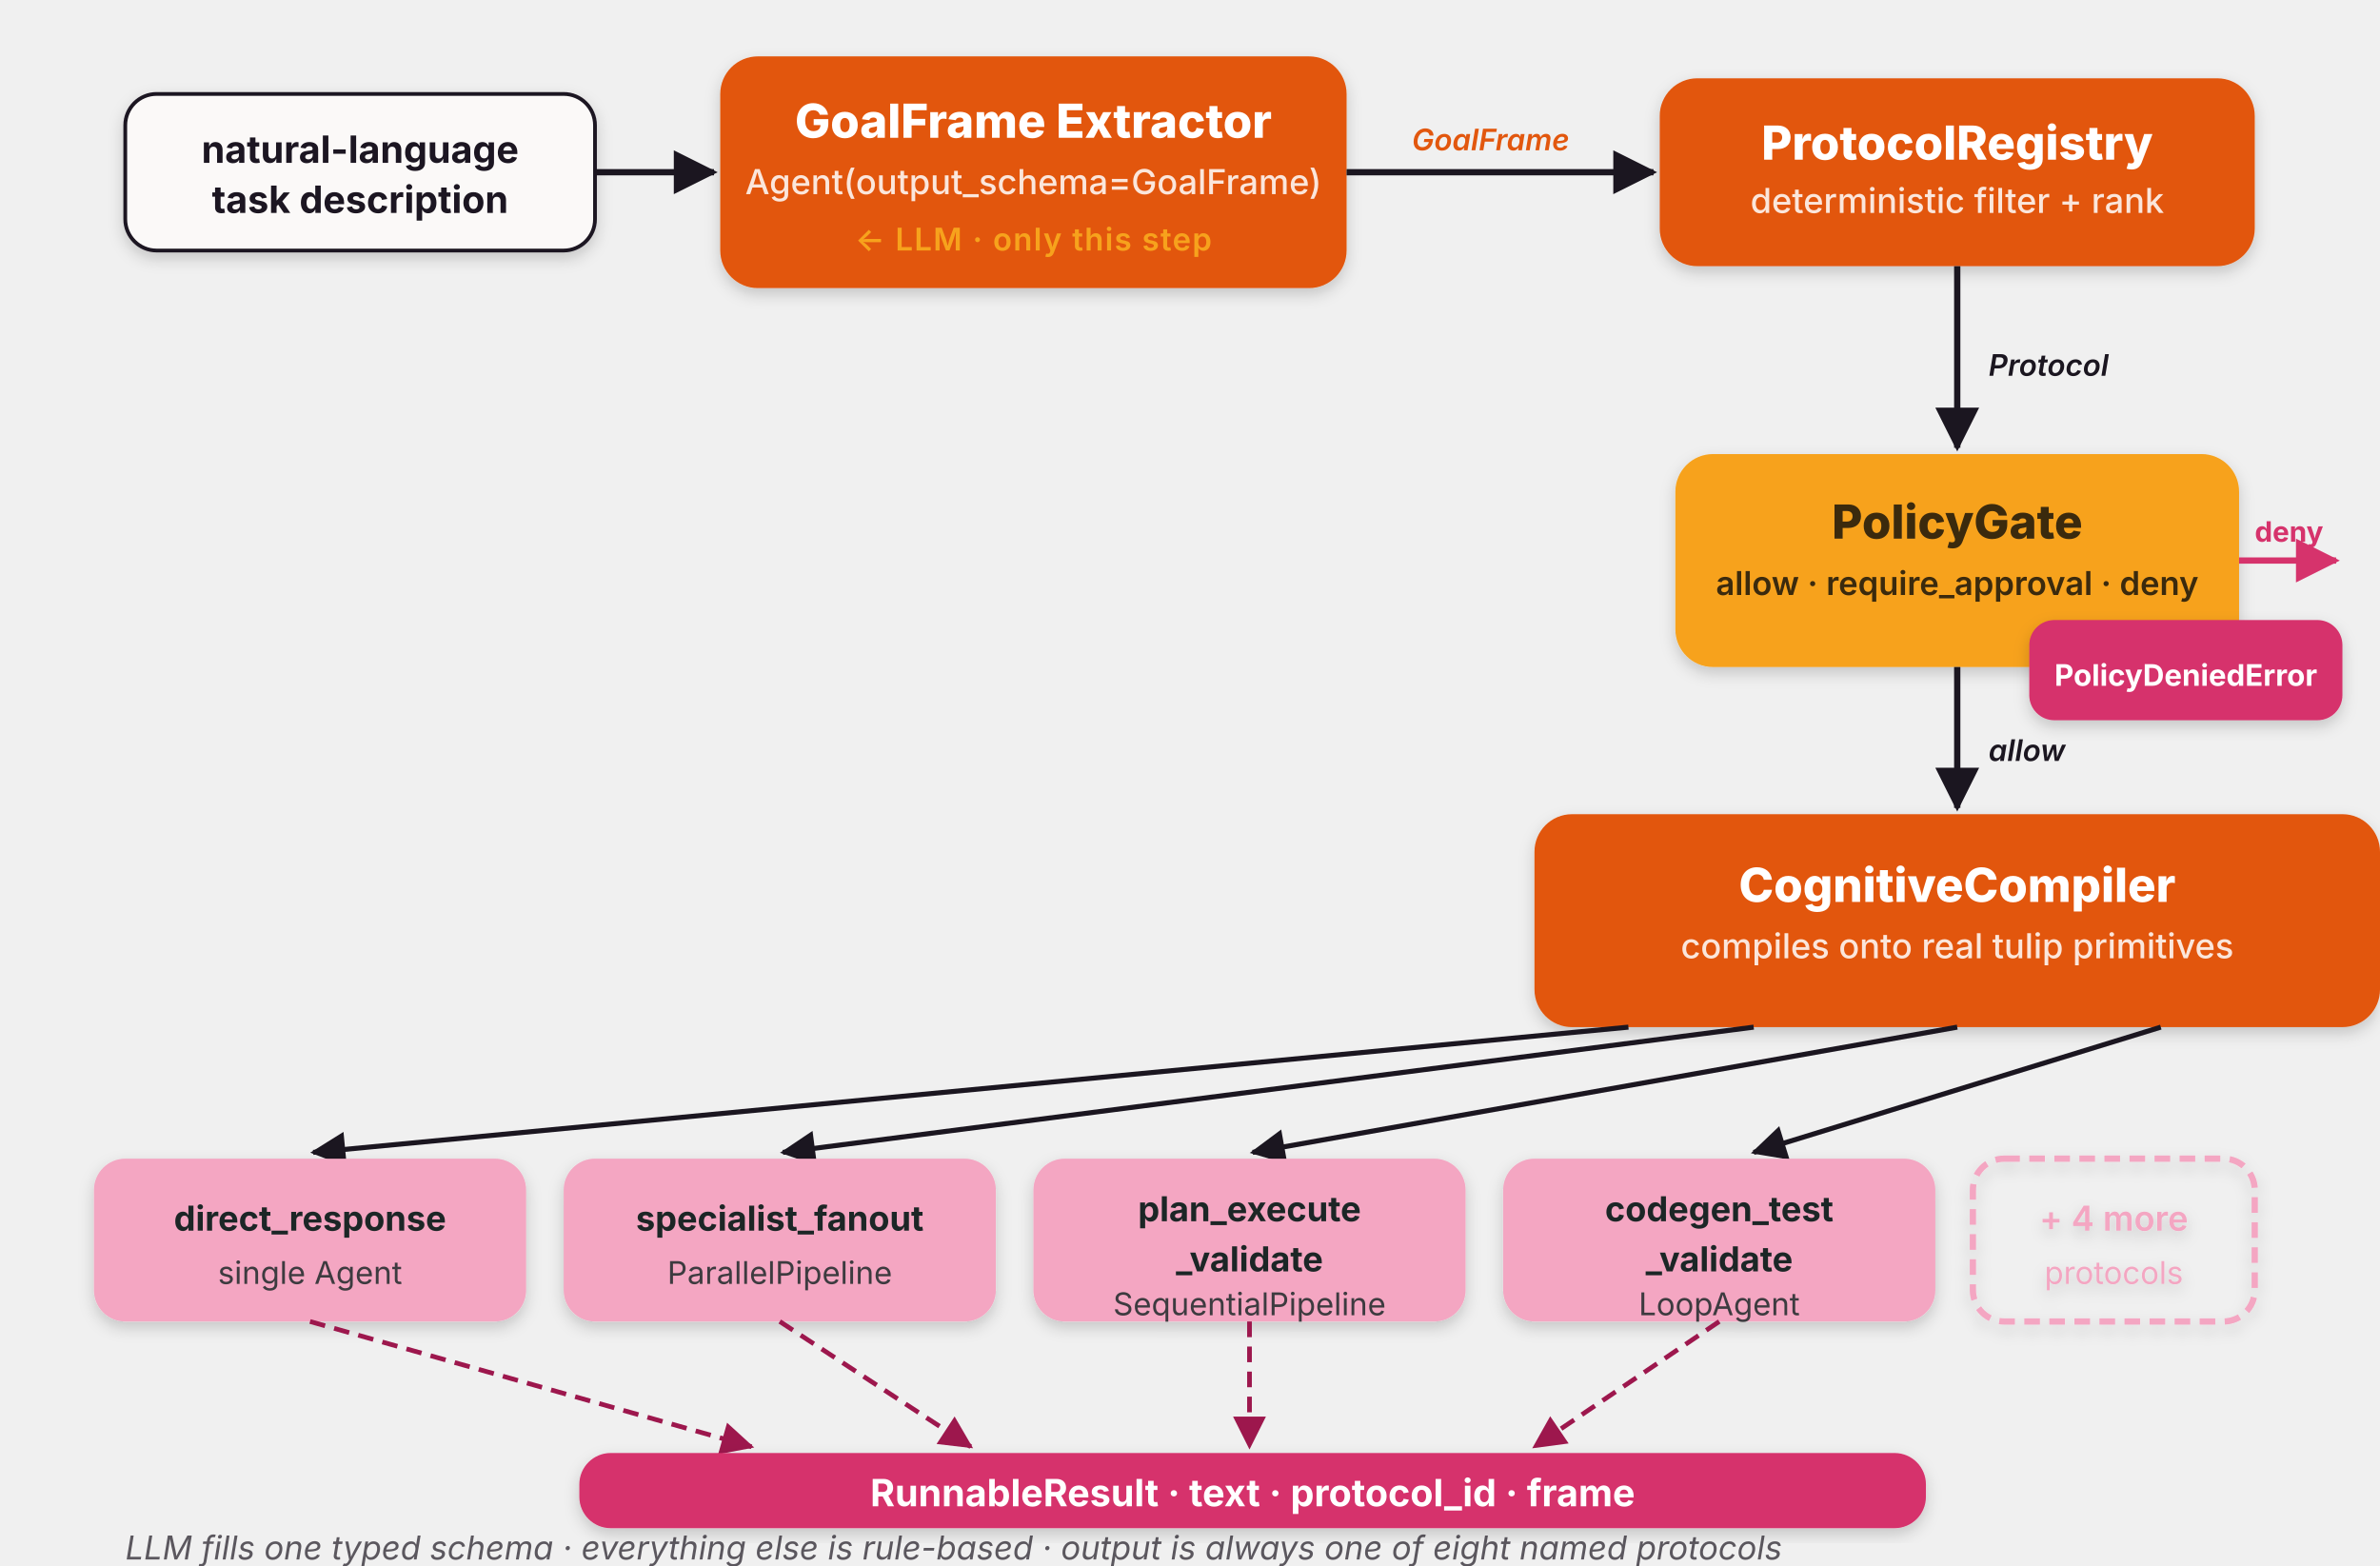
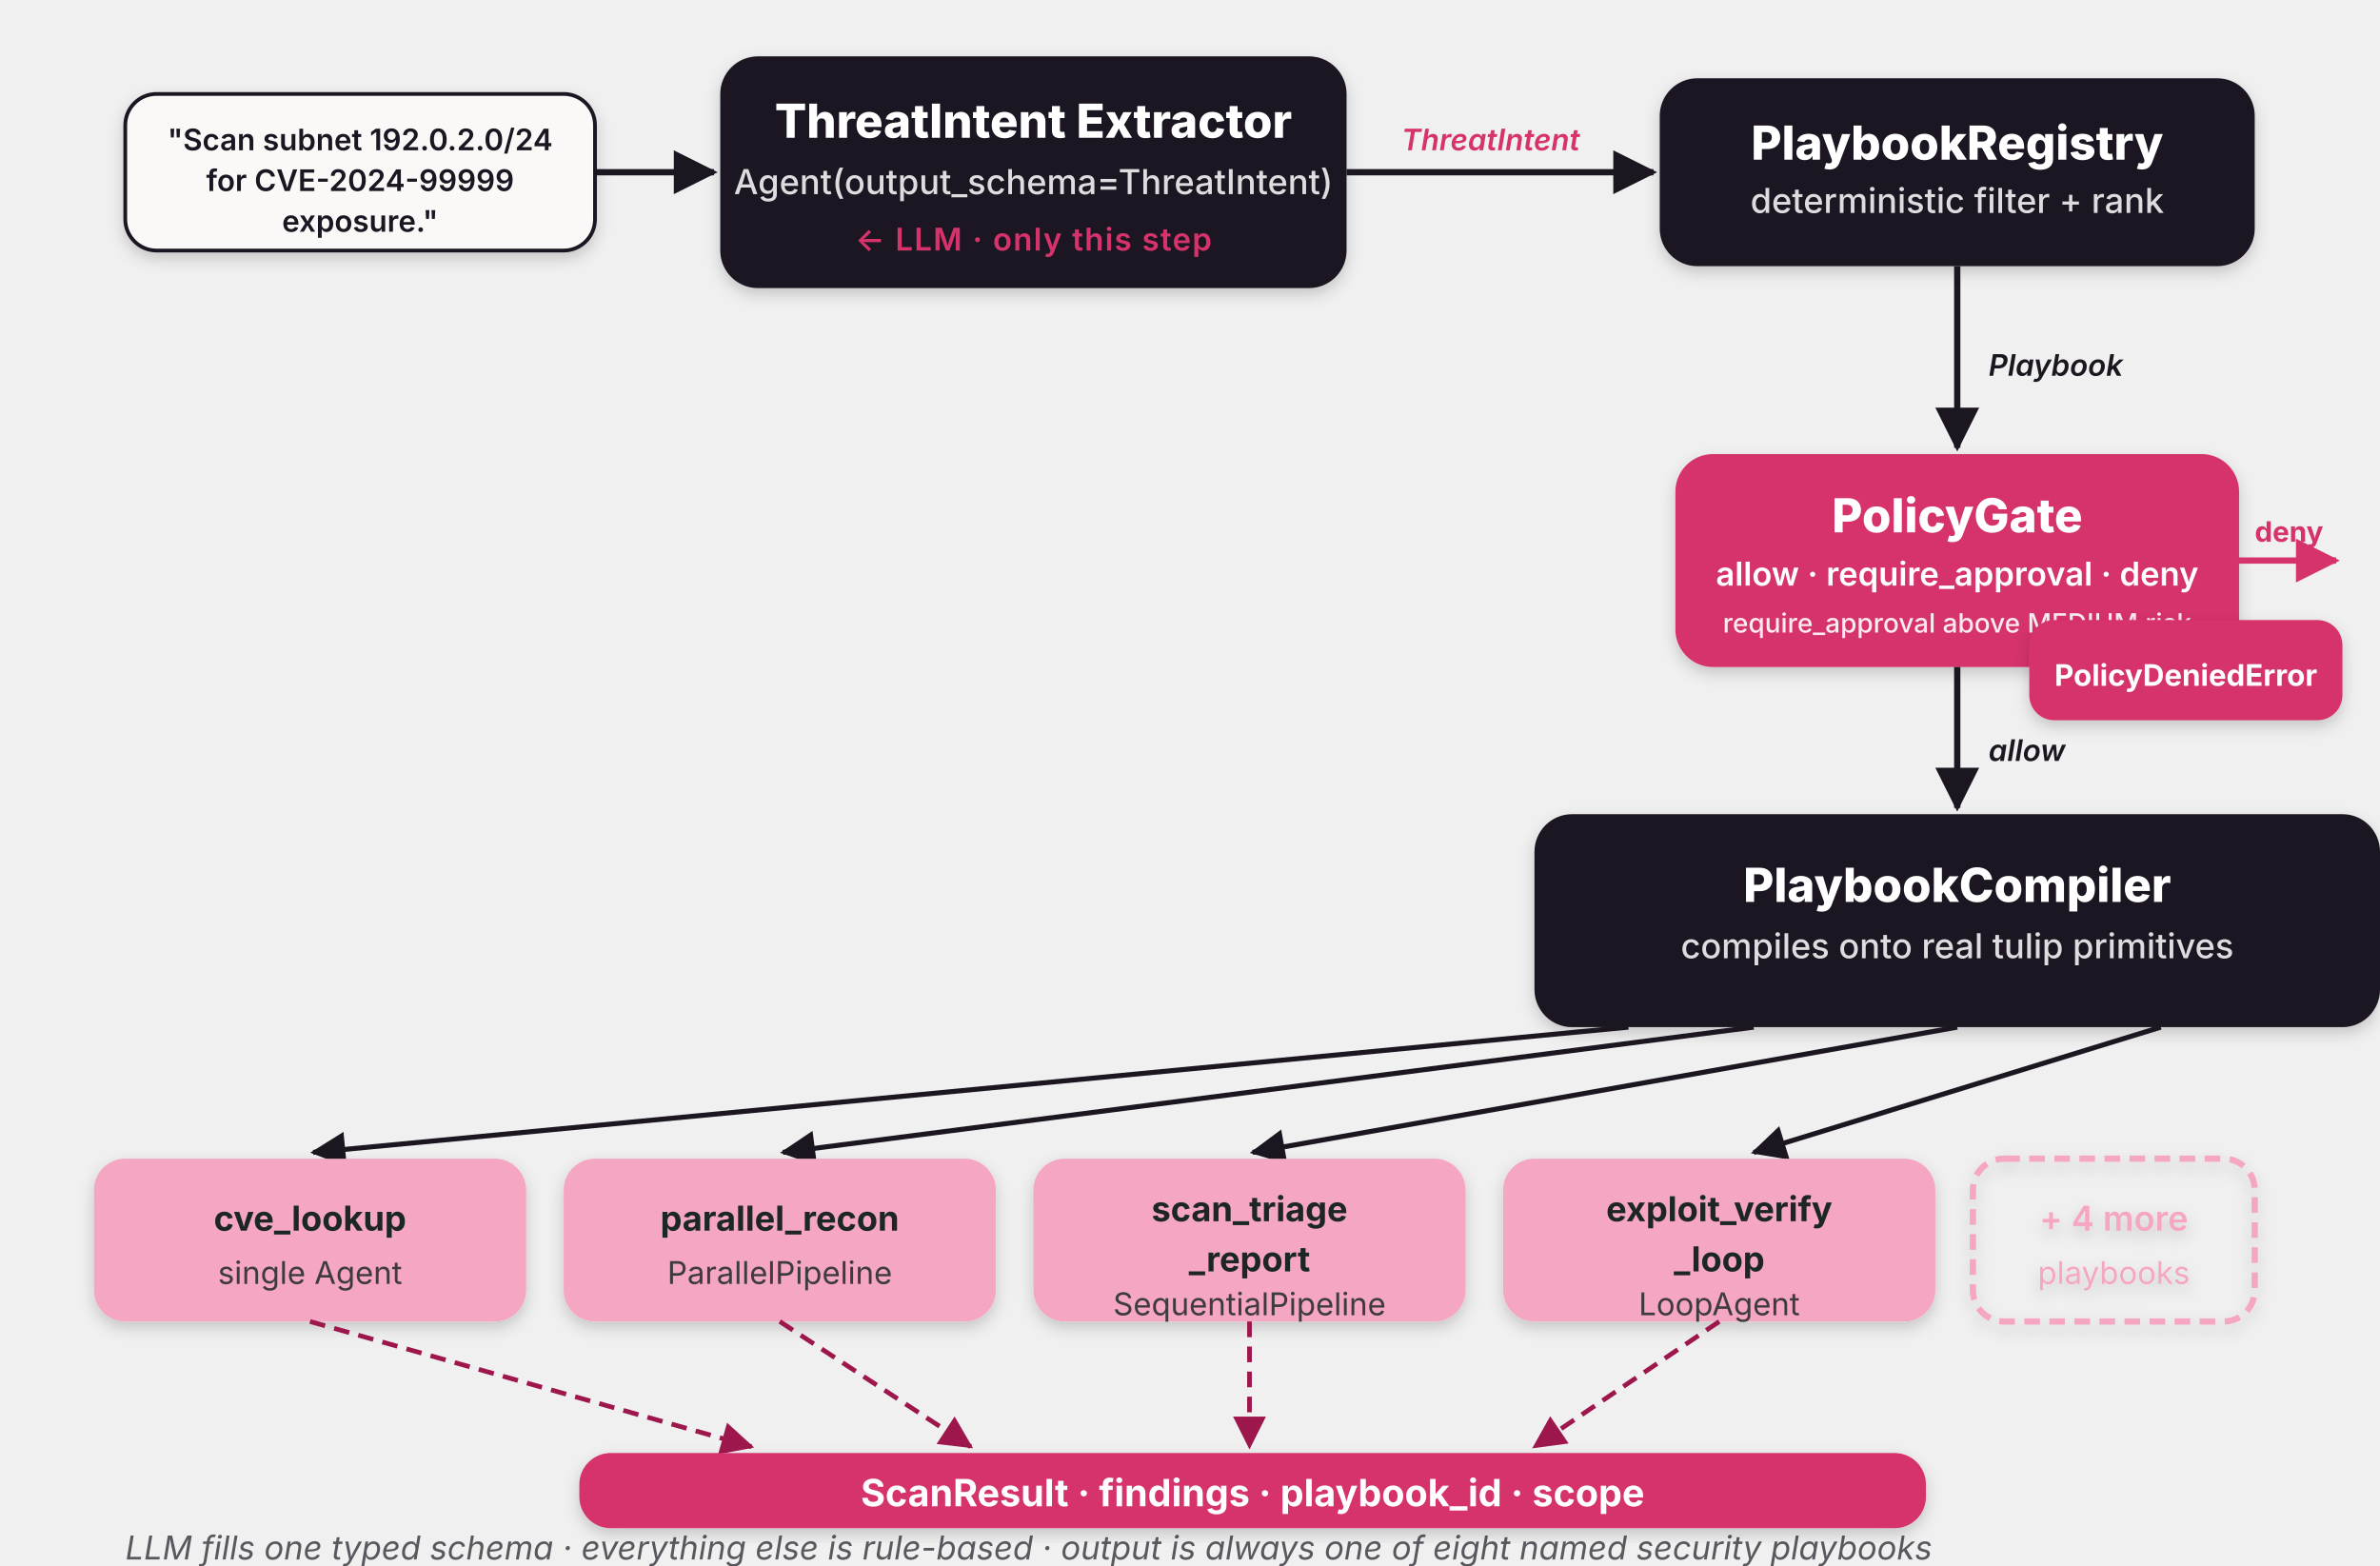
<svg xmlns="http://www.w3.org/2000/svg" viewBox="0 0 760 500" font-family="-apple-system, BlinkMacSystemFont, 'Inter', sans-serif" shape-rendering="geometricPrecision">
  <defs>
    <filter id="sh" x="-20%" y="-20%" width="140%" height="140%">
      <feGaussianBlur in="SourceAlpha" stdDeviation="2.5" />
      <feOffset dx="0" dy="2" result="o" />
      <feComponentTransfer>
        <feFuncA type="linear" slope="0.18" />
      </feComponentTransfer>
      <feMerge>
        <feMergeNode />
        <feMergeNode in="SourceGraphic" />
      </feMerge>
    </filter>
    <marker id="arr" viewBox="0 0 12 12" refX="11" refY="6" markerWidth="7" markerHeight="7" orient="auto-start-reverse">
      <path d="M 0,0 L 12,6 L 0,12 z" fill="#1B1620" />
    </marker>
    <marker id="arr-red" viewBox="0 0 12 12" refX="11" refY="6" markerWidth="7" markerHeight="7" orient="auto-start-reverse">
      <path d="M 0,0 L 12,6 L 0,12 z" fill="#D6336C" />
    </marker>
    <marker id="arr-dash" viewBox="0 0 12 12" refX="11" refY="6" markerWidth="7" markerHeight="7" orient="auto-start-reverse">
      <path d="M 0,0 L 12,6 L 0,12 z" fill="#9D174D" />
    </marker>
  </defs>
  <g filter="url(#sh)">
    <rect x="40" y="30" width="150" height="50" rx="10" fill="#FBF9F8" stroke="#1B1620" stroke-width="1.2" />
-     <text x="115" y="52" text-anchor="middle" font-size="12" font-weight="700" fill="#1B1620">natural-language</text>
-     <text x="115" y="68" text-anchor="middle" font-size="12" font-weight="700" fill="#1B1620">task description</text>
+     <text x="115" y="48" text-anchor="middle" font-size="9.5" font-weight="600" fill="#1B1620">"Scan subnet 192.0.2.0/24</text>
+     <text x="115" y="61" text-anchor="middle" font-size="9.5" font-weight="600" fill="#1B1620">for CVE-2024-99999</text>
+     <text x="115" y="74" text-anchor="middle" font-size="9.5" font-weight="600" fill="#1B1620">exposure."</text>
  </g>
  <line x1="190" y1="55" x2="228" y2="55" stroke="#1B1620" stroke-width="2" marker-end="url(#arr)" />
  <g filter="url(#sh)">
-     <rect x="230" y="18" width="200" height="74" rx="12" fill="#E2570E" />
-     <text x="330" y="44" text-anchor="middle" font-size="15" font-weight="800" fill="#FFFFFF">GoalFrame Extractor</text>
-     <text x="330" y="62" text-anchor="middle" font-size="11" font-weight="500" fill="#FFFFFF" opacity="0.85">Agent(output_schema=GoalFrame)</text>
-     <text x="330" y="80" text-anchor="middle" font-size="10" font-weight="600" fill="#F7A21E" letter-spacing="0.04em">← LLM · only this step</text>
+     <rect x="230" y="18" width="200" height="74" rx="12" fill="#1B1620" />
+     <text x="330" y="44" text-anchor="middle" font-size="15" font-weight="800" fill="#FFFFFF">ThreatIntent Extractor</text>
+     <text x="330" y="62" text-anchor="middle" font-size="11" font-weight="500" fill="#FFFFFF" opacity="0.85">Agent(output_schema=ThreatIntent)</text>
+     <text x="330" y="80" text-anchor="middle" font-size="10" font-weight="600" fill="#D6336C" letter-spacing="0.04em">← LLM · only this step</text>
  </g>
  <polyline points="430,55 490,55 490,55 528,55" fill="none" stroke="#1B1620" stroke-width="2" marker-end="url(#arr)" />
-   <text x="476" y="48" text-anchor="middle" font-size="9.5" font-style="italic" fill="#E2570E" font-weight="600">GoalFrame</text>
+   <text x="476" y="48" text-anchor="middle" font-size="9.5" font-style="italic" fill="#D6336C" font-weight="600">ThreatIntent</text>
  <g filter="url(#sh)">
-     <rect x="530" y="25" width="190" height="60" rx="12" fill="#E2570E" />
-     <text x="625" y="51" text-anchor="middle" font-size="15" font-weight="800" fill="#FFFFFF">ProtocolRegistry</text>
+     <rect x="530" y="25" width="190" height="60" rx="12" fill="#1B1620" />
+     <text x="625" y="51" text-anchor="middle" font-size="15" font-weight="800" fill="#FFFFFF">PlaybookRegistry</text>
    <text x="625" y="68" text-anchor="middle" font-size="11" font-weight="500" fill="#FFFFFF" opacity="0.85">deterministic filter + rank</text>
  </g>
  <line x1="625" y1="85" x2="625" y2="143" stroke="#1B1620" stroke-width="2" marker-end="url(#arr)" />
-   <text x="635" y="120" font-size="9.5" font-style="italic" fill="#1B1620" font-weight="600">Protocol</text>
+   <text x="635" y="120" font-size="9.5" font-style="italic" fill="#1B1620" font-weight="600">Playbook</text>
  <g filter="url(#sh)">
-     <rect x="535" y="145" width="180" height="68" rx="12" fill="#F7A21E" />
-     <text x="625" y="172" text-anchor="middle" font-size="15" font-weight="800" fill="#3A2A0F">PolicyGate</text>
-     <text x="625" y="190" text-anchor="middle" font-size="10.5" font-weight="600" fill="#3A2A0F">allow · require_approval · deny</text>
+     <rect x="535" y="145" width="180" height="68" rx="12" fill="#D6336C" />
+     <text x="625" y="170" text-anchor="middle" font-size="15" font-weight="800" fill="#FFFFFF">PolicyGate</text>
+     <text x="625" y="187" text-anchor="middle" font-size="10.5" font-weight="600" fill="#FFFFFF">allow · require_approval · deny</text>
+     <text x="625" y="202" text-anchor="middle" font-size="8.5" font-weight="500" fill="#FFFFFF" opacity="0.9">require_approval above MEDIUM risk</text>
  </g>
  <line x1="715" y1="179" x2="746" y2="179" stroke="#D6336C" stroke-width="2" marker-end="url(#arr-red)" />
  <g filter="url(#sh)">
    <rect x="648" y="198" width="100" height="32" rx="8" fill="#D6336C" />
    <text x="698" y="219" text-anchor="middle" font-size="9.5" font-weight="700" fill="#FFFFFF">PolicyDeniedError</text>
  </g>
  <text x="720" y="173" font-size="9" font-weight="700" fill="#D6336C">deny</text>
  <line x1="625" y1="213" x2="625" y2="258" stroke="#1B1620" stroke-width="2" marker-end="url(#arr)" />
  <text x="635" y="243" font-size="9.5" font-style="italic" fill="#1B1620" font-weight="600">allow</text>
  <g filter="url(#sh)">
-     <rect x="490" y="260" width="270" height="68" rx="12" fill="#E2570E" />
-     <text x="625" y="288" text-anchor="middle" font-size="15" font-weight="800" fill="#FFFFFF">CognitiveCompiler</text>
+     <rect x="490" y="260" width="270" height="68" rx="12" fill="#1B1620" />
+     <text x="625" y="288" text-anchor="middle" font-size="15" font-weight="800" fill="#FFFFFF">PlaybookCompiler</text>
    <text x="625" y="306" text-anchor="middle" font-size="11" font-weight="500" fill="#FFFFFF" opacity="0.85">compiles onto real tulip primitives</text>
  </g>
  <line x1="520" y1="328" x2="100" y2="368" stroke="#1B1620" stroke-width="1.6" marker-end="url(#arr)" />
  <line x1="560" y1="328" x2="250" y2="368" stroke="#1B1620" stroke-width="1.6" marker-end="url(#arr)" />
  <line x1="625" y1="328" x2="400" y2="368" stroke="#1B1620" stroke-width="1.6" marker-end="url(#arr)" />
  <line x1="690" y1="328" x2="560" y2="368" stroke="#1B1620" stroke-width="1.6" marker-end="url(#arr)" />
  <g filter="url(#sh)">
    <rect x="30" y="370" width="138" height="52" rx="10" fill="#F4A6C2" />
-     <text x="99" y="393" text-anchor="middle" font-size="11" font-weight="700" fill="#1F2828">direct_response</text>
+     <text x="99" y="393" text-anchor="middle" font-size="11" font-weight="700" fill="#1F2828">cve_lookup</text>
    <text x="99" y="410" text-anchor="middle" font-size="10" fill="#1F2828" opacity="0.85">single Agent</text>
    <rect x="180" y="370" width="138" height="52" rx="10" fill="#F4A6C2" />
-     <text x="249" y="393" text-anchor="middle" font-size="11" font-weight="700" fill="#1F2828">specialist_fanout</text>
+     <text x="249" y="393" text-anchor="middle" font-size="11" font-weight="700" fill="#1F2828">parallel_recon</text>
    <text x="249" y="410" text-anchor="middle" font-size="10" fill="#1F2828" opacity="0.85">ParallelPipeline</text>
    <rect x="330" y="370" width="138" height="52" rx="10" fill="#F4A6C2" />
-     <text x="399" y="390" text-anchor="middle" font-size="11" font-weight="700" fill="#1F2828">plan_execute</text>
-     <text x="399" y="406" text-anchor="middle" font-size="11" font-weight="700" fill="#1F2828">_validate</text>
+     <text x="399" y="390" text-anchor="middle" font-size="11" font-weight="700" fill="#1F2828">scan_triage</text>
+     <text x="399" y="406" text-anchor="middle" font-size="11" font-weight="700" fill="#1F2828">_report</text>
    <text x="399" y="420" text-anchor="middle" font-size="10" fill="#1F2828" opacity="0.85">SequentialPipeline</text>
    <rect x="480" y="370" width="138" height="52" rx="10" fill="#F4A6C2" />
-     <text x="549" y="390" text-anchor="middle" font-size="11" font-weight="700" fill="#1F2828">codegen_test</text>
-     <text x="549" y="406" text-anchor="middle" font-size="11" font-weight="700" fill="#1F2828">_validate</text>
+     <text x="549" y="390" text-anchor="middle" font-size="11" font-weight="700" fill="#1F2828">exploit_verify</text>
+     <text x="549" y="406" text-anchor="middle" font-size="11" font-weight="700" fill="#1F2828">_loop</text>
    <text x="549" y="420" text-anchor="middle" font-size="10" fill="#1F2828" opacity="0.85">LoopAgent</text>
    <rect x="630" y="370" width="90" height="52" rx="10" fill="none" stroke="#F4A6C2" stroke-width="2" stroke-dasharray="5,3" />
    <text x="675" y="393" text-anchor="middle" font-size="11" font-weight="600" fill="#F4A6C2">+ 4 more</text>
-     <text x="675" y="410" text-anchor="middle" font-size="10" fill="#F4A6C2">protocols</text>
+     <text x="675" y="410" text-anchor="middle" font-size="10" fill="#F4A6C2">playbooks</text>
  </g>
  <line x1="99" y1="422" x2="240" y2="462" stroke="#9D174D" stroke-width="1.5" stroke-dasharray="5,3" marker-end="url(#arr-dash)" />
  <line x1="249" y1="422" x2="310" y2="462" stroke="#9D174D" stroke-width="1.5" stroke-dasharray="5,3" marker-end="url(#arr-dash)" />
  <line x1="399" y1="422" x2="399" y2="462" stroke="#9D174D" stroke-width="1.5" stroke-dasharray="5,3" marker-end="url(#arr-dash)" />
  <line x1="549" y1="422" x2="490" y2="462" stroke="#9D174D" stroke-width="1.5" stroke-dasharray="5,3" marker-end="url(#arr-dash)" />
  <g filter="url(#sh)">
    <rect x="185" y="464" width="430" height="24" rx="10" fill="#D6336C" />
-     <text x="400" y="481" text-anchor="middle" font-size="12" font-weight="700" fill="#FFFFFF">RunnableResult · text · protocol_id · frame</text>
+     <text x="400" y="481" text-anchor="middle" font-size="12" font-weight="700" fill="#FFFFFF">ScanResult · findings · playbook_id · scope</text>
  </g>
-   <text x="40" y="498" font-size="10.5" font-style="italic" fill="#1B1620" opacity="0.7">LLM fills one typed schema · everything else is rule-based · output is always one of eight named protocols</text>
+   <text x="40" y="498" font-size="10.5" font-style="italic" fill="#1B1620" opacity="0.7">LLM fills one typed schema · everything else is rule-based · output is always one of eight named security playbooks</text>
</svg>
